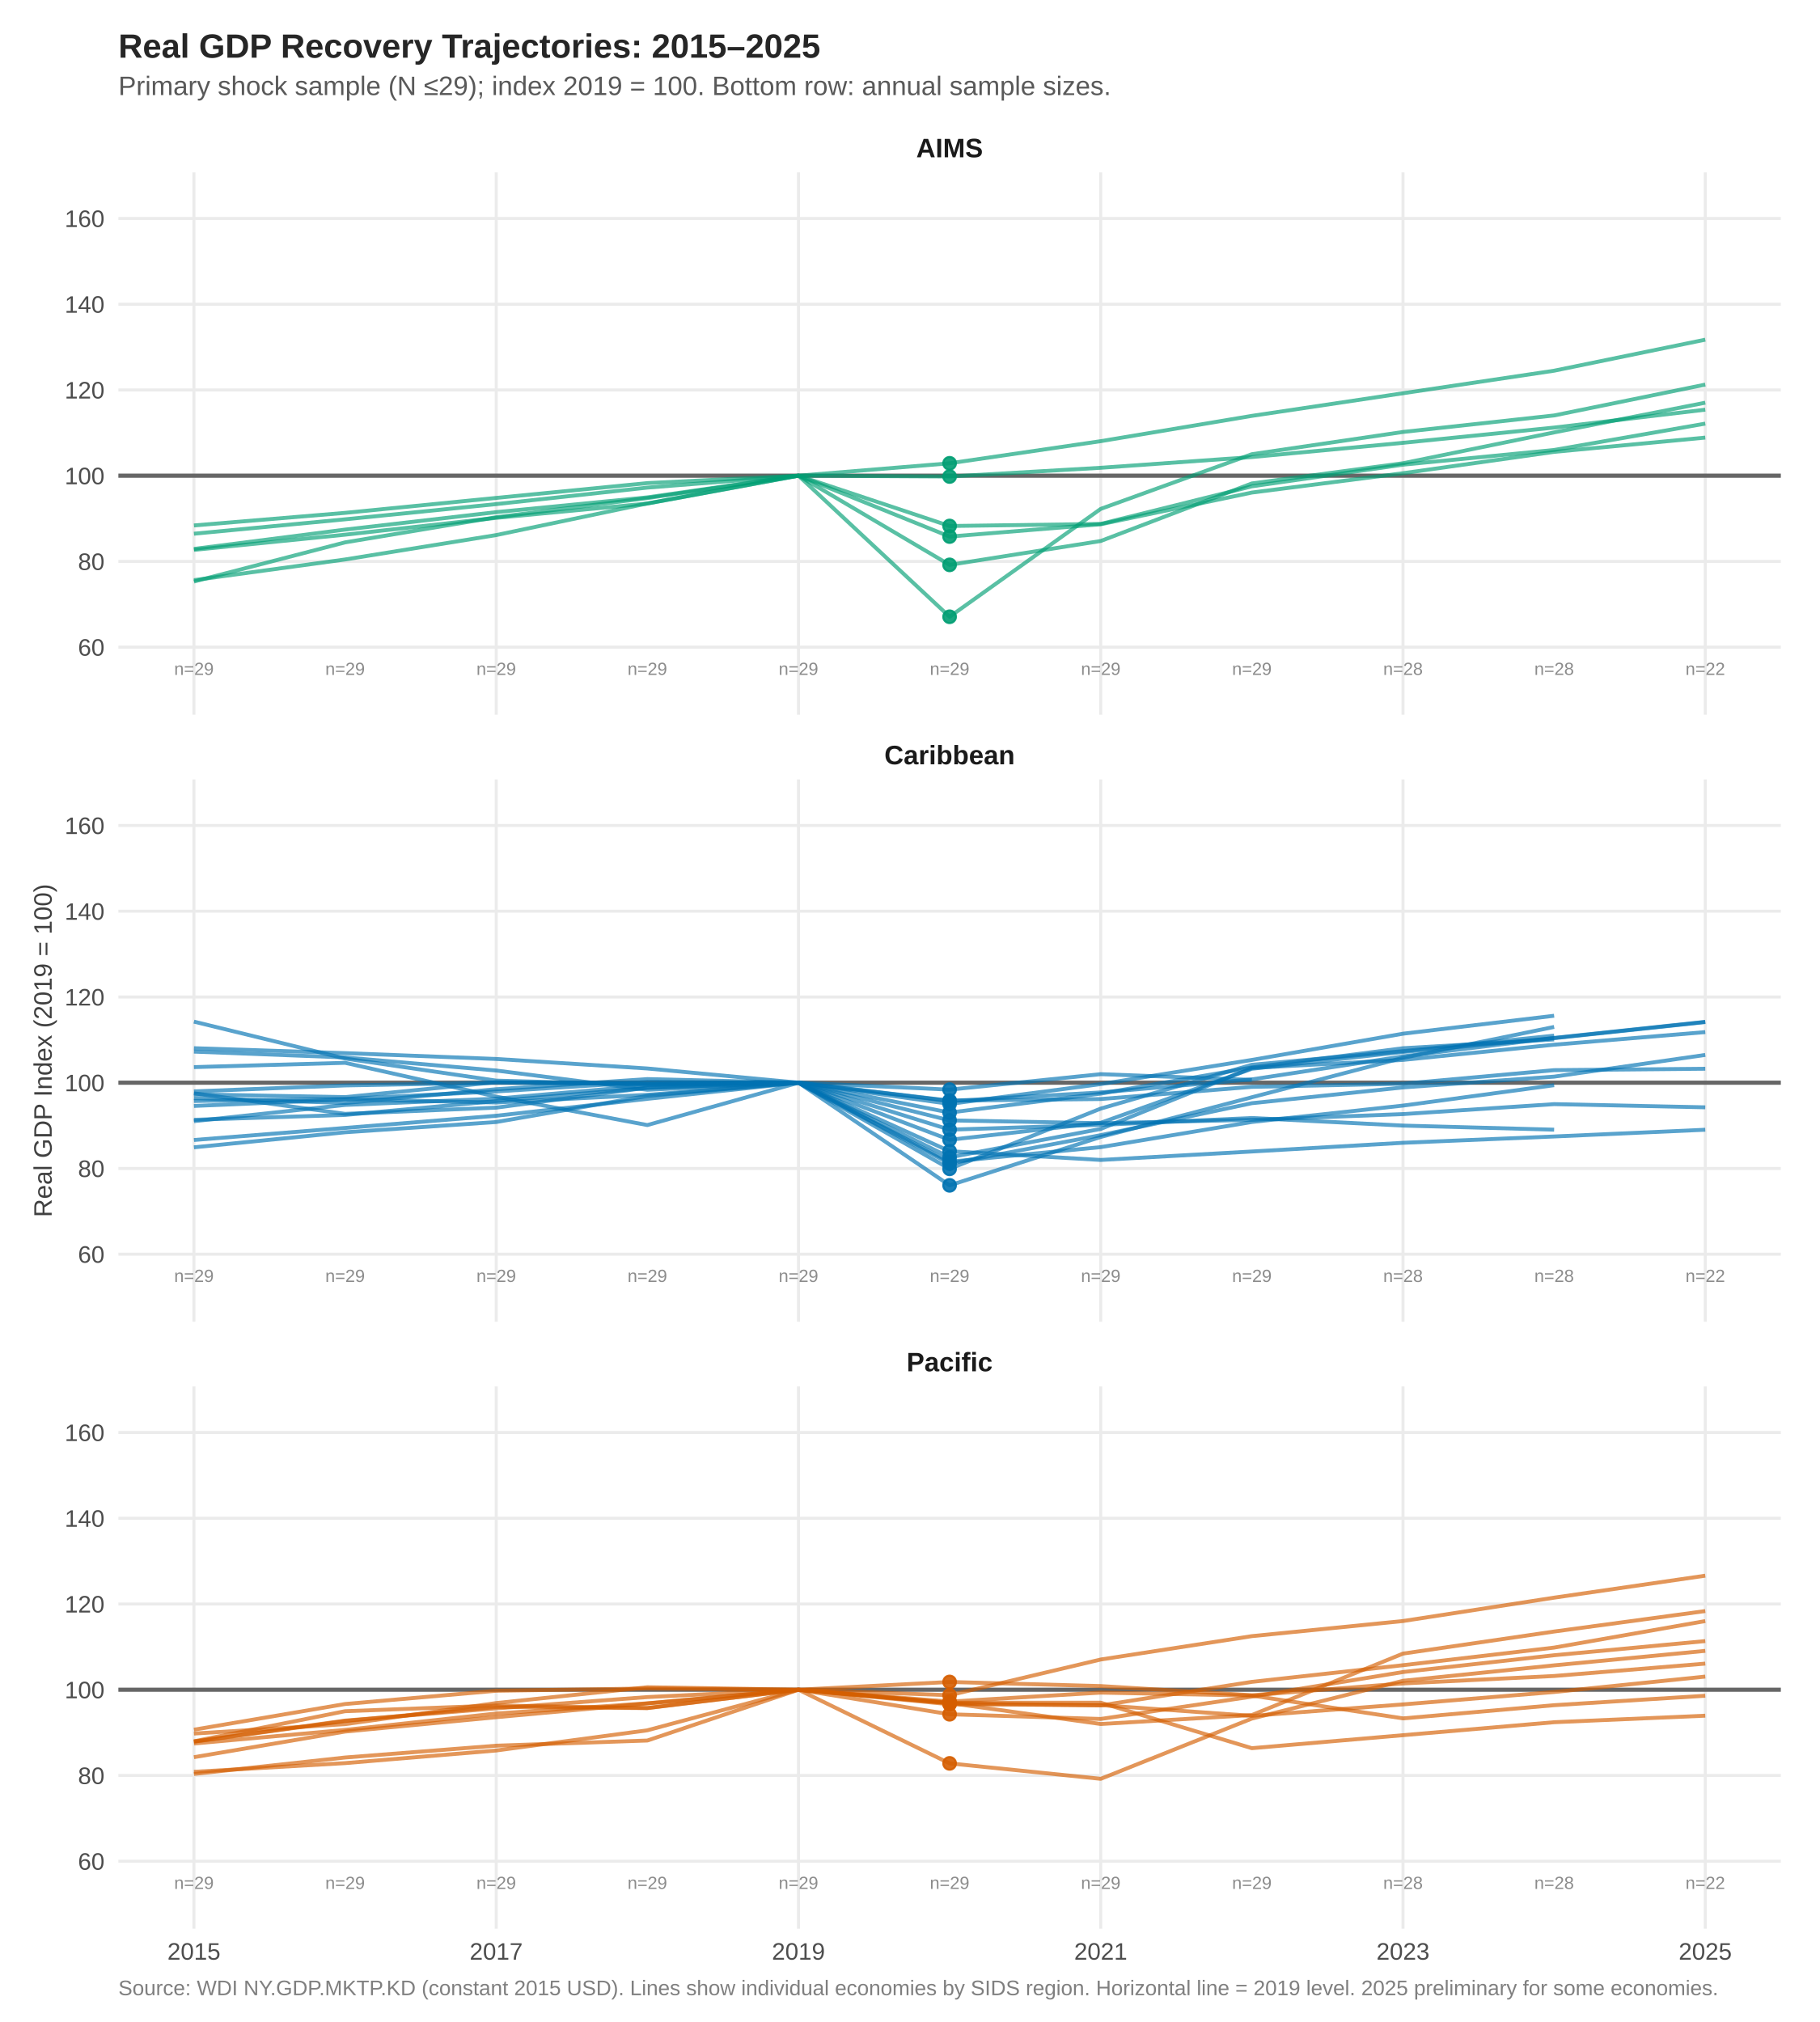
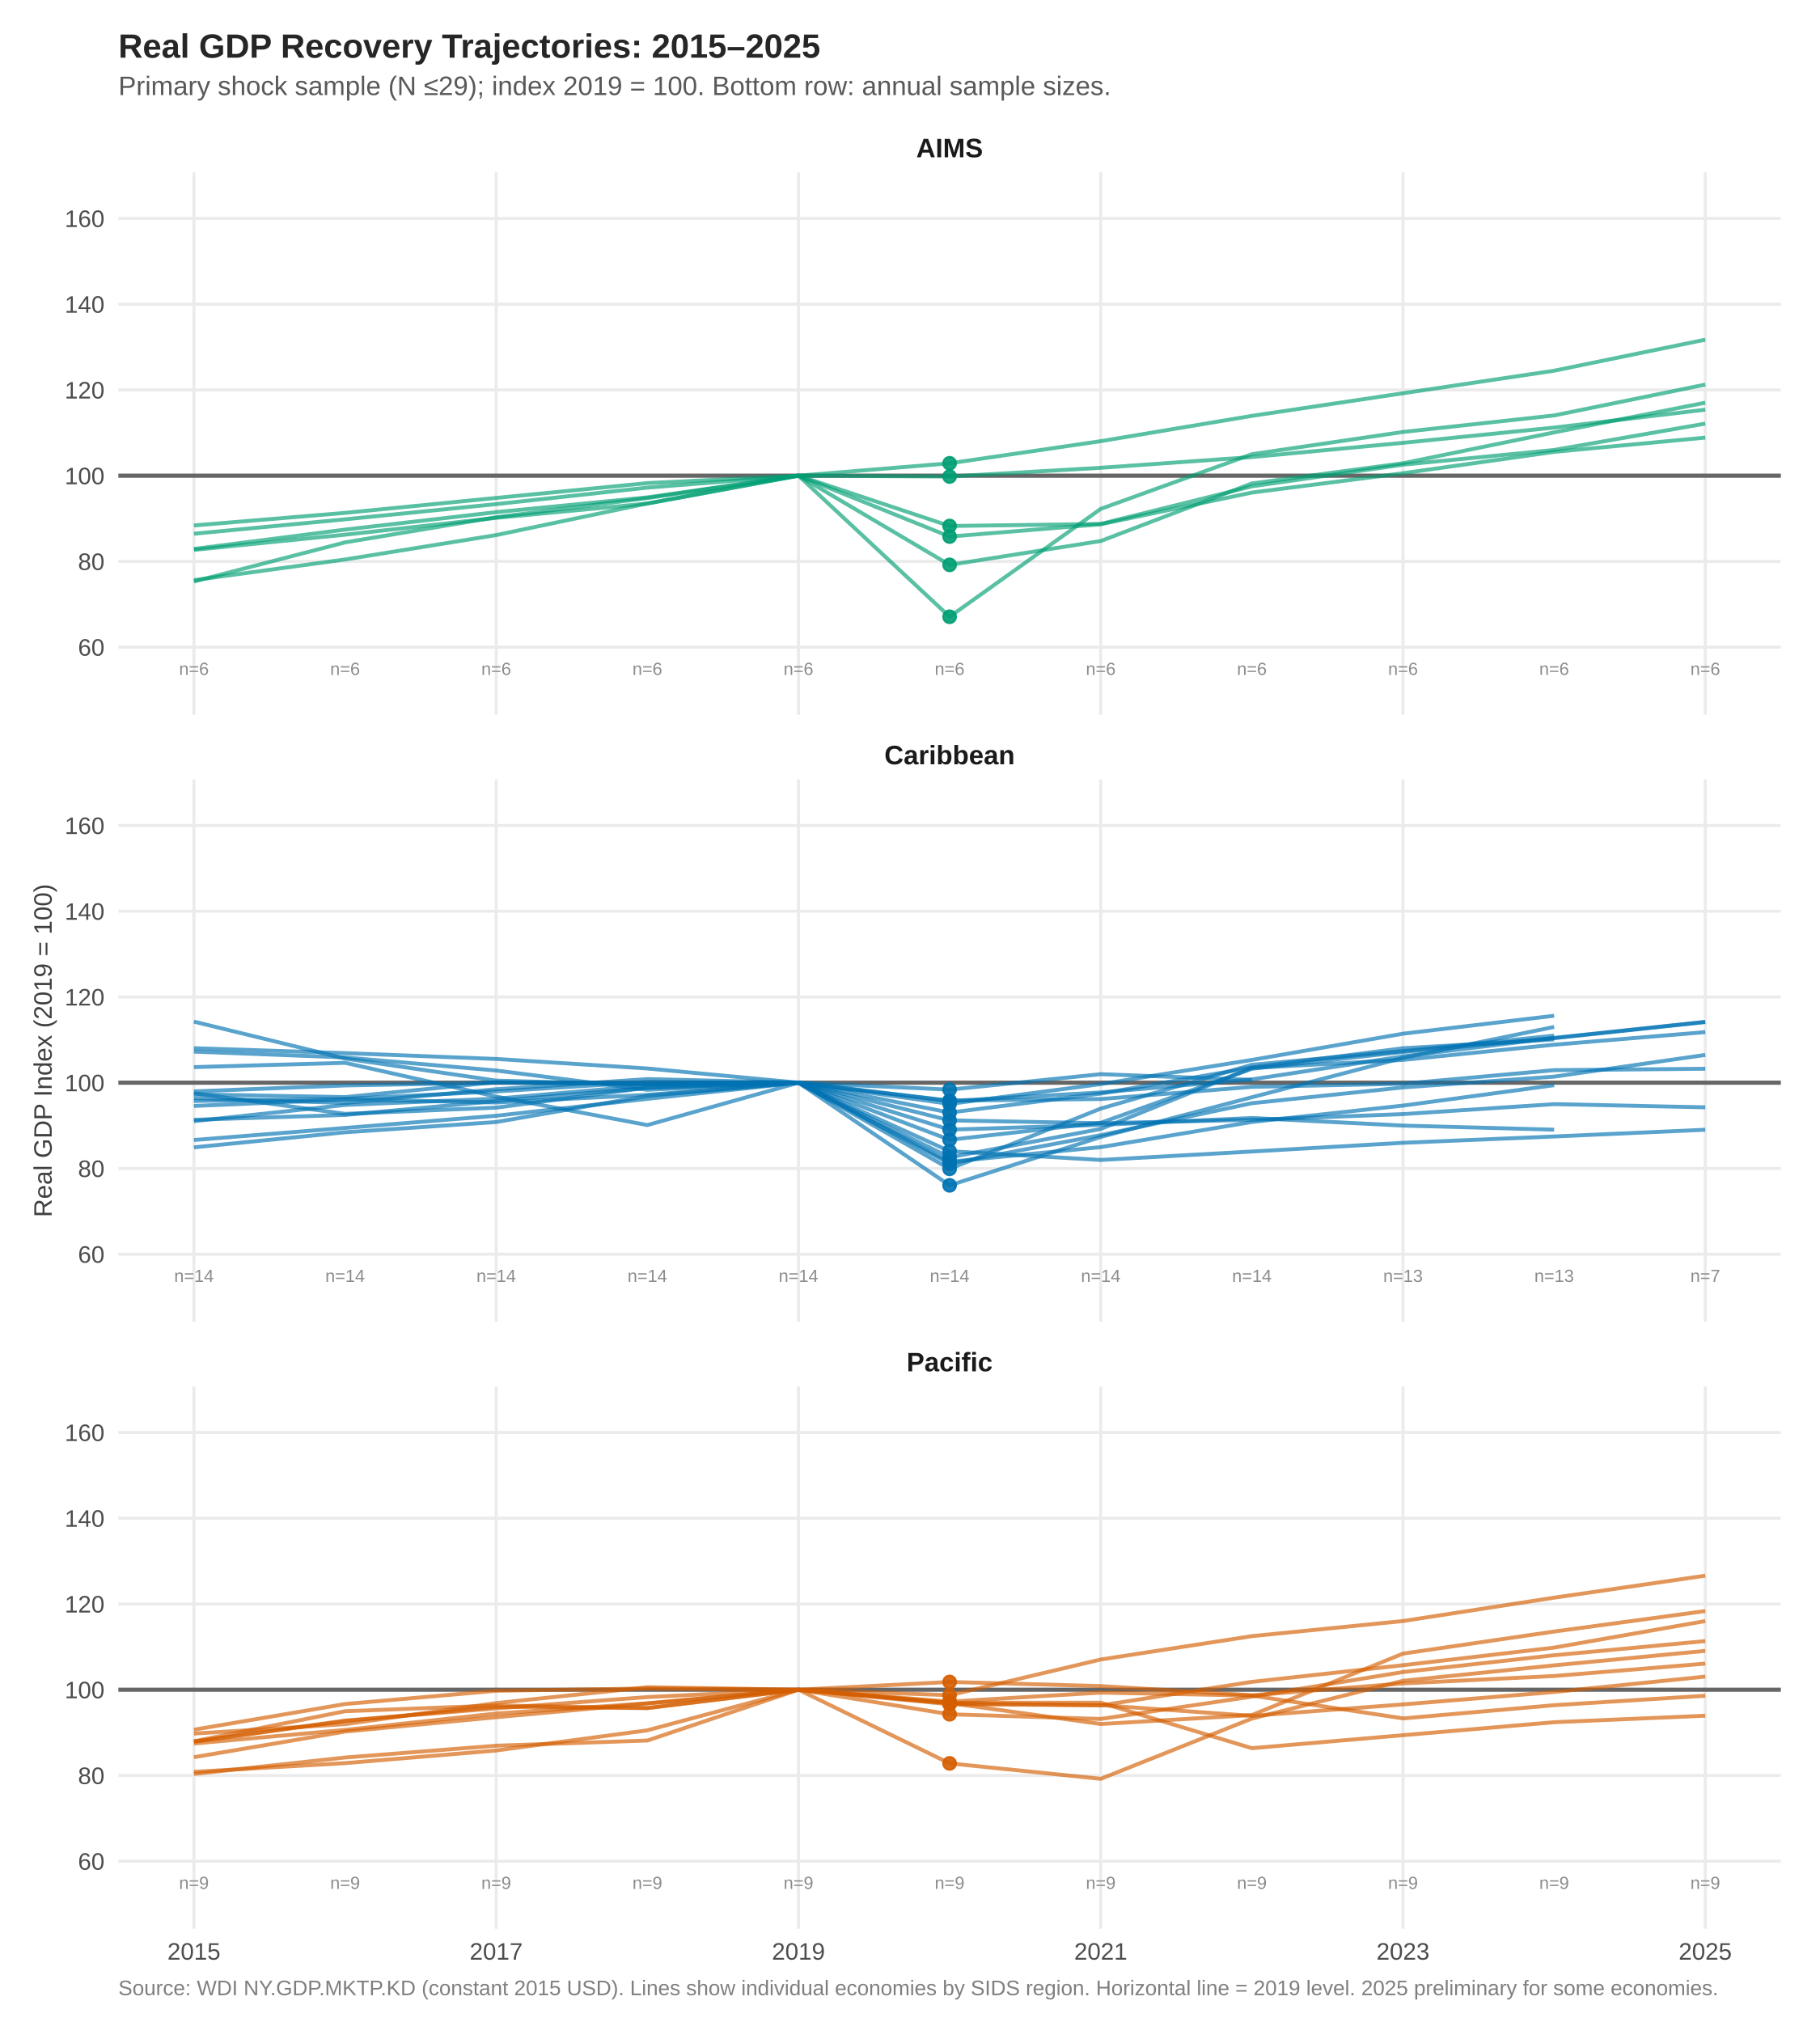
<svg xmlns="http://www.w3.org/2000/svg" class="svglite" width="648.00pt" height="720.00pt" viewBox="0 0 648.00 720.00">
  <defs>
    <style type="text/css">
    .svglite line, .svglite polyline, .svglite polygon, .svglite path, .svglite rect, .svglite circle {
      fill: none;
      stroke: #000000;
      stroke-linecap: round;
      stroke-linejoin: round;
      stroke-miterlimit: 10.00;
    }
    .svglite text {
      white-space: pre;
    }
  </style>
  </defs>
  <rect width="100%" height="100%" style="stroke: none; fill: #FFFFFF;" />
  <defs>
    <clipPath id="cpMC4wMHw2NDguMDB8MC4wMHw3MjAuMDA=">
      <rect x="0.00" y="0.00" width="648.00" height="720.00" />
    </clipPath>
  </defs>
  <g clip-path="url(#cpMC4wMHw2NDguMDB8MC4wMHw3MjAuMDA=)">
    <rect x="0.00" y="0.00" width="648.00" height="720.00" style="stroke-width: 1.07; stroke: none; fill: #FFFFFF;" />
  </g>
  <defs>
    <clipPath id="cpNDIuMTV8NjM0LjA1fDYxLjM4fDI1NC40OQ==">
      <rect x="42.15" y="61.38" width="591.90" height="193.11" />
    </clipPath>
  </defs>
  <g clip-path="url(#cpNDIuMTV8NjM0LjA1fDYxLjM4fDI1NC40OQ==)">
    <polyline points="42.15,230.44 634.05,230.44 " style="stroke-width: 1.07; stroke: #EBEBEB; stroke-linecap: butt;" />
    <polyline points="42.15,199.91 634.05,199.91 " style="stroke-width: 1.07; stroke: #EBEBEB; stroke-linecap: butt;" />
    <polyline points="42.15,169.38 634.05,169.38 " style="stroke-width: 1.07; stroke: #EBEBEB; stroke-linecap: butt;" />
    <polyline points="42.15,138.85 634.05,138.85 " style="stroke-width: 1.07; stroke: #EBEBEB; stroke-linecap: butt;" />
    <polyline points="42.15,108.32 634.05,108.32 " style="stroke-width: 1.07; stroke: #EBEBEB; stroke-linecap: butt;" />
    <polyline points="42.15,77.79 634.05,77.79 " style="stroke-width: 1.07; stroke: #EBEBEB; stroke-linecap: butt;" />
    <polyline points="69.05,254.49 69.05,61.38 " style="stroke-width: 1.07; stroke: #EBEBEB; stroke-linecap: butt;" />
    <polyline points="176.67,254.49 176.67,61.38 " style="stroke-width: 1.07; stroke: #EBEBEB; stroke-linecap: butt;" />
    <polyline points="284.29,254.49 284.29,61.38 " style="stroke-width: 1.07; stroke: #EBEBEB; stroke-linecap: butt;" />
    <polyline points="391.91,254.49 391.91,61.38 " style="stroke-width: 1.07; stroke: #EBEBEB; stroke-linecap: butt;" />
    <polyline points="499.53,254.49 499.53,61.38 " style="stroke-width: 1.07; stroke: #EBEBEB; stroke-linecap: butt;" />
    <polyline points="607.15,254.49 607.15,61.38 " style="stroke-width: 1.07; stroke: #EBEBEB; stroke-linecap: butt;" />
    <line x1="42.15" y1="169.38" x2="634.05" y2="169.38" style="stroke-width: 1.49; stroke: #666666; stroke-linecap: butt;" />
    <polyline points="69.05,187.10 122.86,182.62 176.67,177.30 230.48,172.02 284.29,169.38 338.10,169.68 391.91,166.57 445.72,162.75 499.53,157.68 553.34,152.25 607.15,145.88 " style="stroke-width: 1.39; stroke: #009E73; stroke-opacity: 0.65; stroke-linecap: butt;" />
    <polyline points="69.05,195.80 122.86,190.39 176.67,184.40 230.48,179.30 284.29,169.38 338.10,201.14 391.91,192.64 445.72,172.14 499.53,164.95 553.34,153.97 607.15,143.39 " style="stroke-width: 1.39; stroke: #009E73; stroke-opacity: 0.65; stroke-linecap: butt;" />
    <polyline points="69.05,195.46 122.86,188.58 176.67,182.36 230.48,177.10 284.29,169.38 338.10,164.97 391.91,157.09 445.72,148.08 499.53,140.03 553.34,132.00 607.15,120.95 " style="stroke-width: 1.39; stroke: #009E73; stroke-opacity: 0.65; stroke-linecap: butt;" />
    <polyline points="69.05,206.58 122.86,199.22 176.67,190.53 230.48,179.27 284.29,169.38 338.10,219.62 391.91,181.20 445.72,161.73 499.53,153.81 553.34,147.93 607.15,136.94 " style="stroke-width: 1.39; stroke: #009E73; stroke-opacity: 0.65; stroke-linecap: butt;" />
    <polyline points="69.05,190.05 122.86,184.92 176.67,179.50 230.48,173.63 284.29,169.38 338.10,191.06 391.91,186.68 445.72,175.39 499.53,168.50 553.34,160.90 607.15,155.82 " style="stroke-width: 1.39; stroke: #009E73; stroke-opacity: 0.65; stroke-linecap: butt;" />
    <polyline points="69.05,207.07 122.86,193.13 176.67,184.17 230.48,177.36 284.29,169.38 338.10,187.30 391.91,186.56 445.72,173.17 499.53,165.46 553.34,160.22 607.15,150.84 " style="stroke-width: 1.39; stroke: #009E73; stroke-opacity: 0.65; stroke-linecap: butt;" />
    <circle cx="338.10" cy="169.68" r="2.27" style="stroke-width: 0.71; stroke: #009E73; stroke-opacity: 0.90; fill: #009E73; fill-opacity: 0.90;" />
    <circle cx="338.10" cy="201.14" r="2.27" style="stroke-width: 0.71; stroke: #009E73; stroke-opacity: 0.90; fill: #009E73; fill-opacity: 0.90;" />
    <circle cx="338.10" cy="164.97" r="2.27" style="stroke-width: 0.71; stroke: #009E73; stroke-opacity: 0.90; fill: #009E73; fill-opacity: 0.90;" />
    <circle cx="338.10" cy="219.62" r="2.27" style="stroke-width: 0.71; stroke: #009E73; stroke-opacity: 0.90; fill: #009E73; fill-opacity: 0.90;" />
    <circle cx="338.10" cy="191.06" r="2.27" style="stroke-width: 0.71; stroke: #009E73; stroke-opacity: 0.90; fill: #009E73; fill-opacity: 0.90;" />
    <circle cx="338.10" cy="187.30" r="2.27" style="stroke-width: 0.71; stroke: #009E73; stroke-opacity: 0.90; fill: #009E73; fill-opacity: 0.90;" />
-     <text x="69.05" y="240.32" text-anchor="middle" style="font-size: 6.26px;fill: #8C8C8C; font-family: &quot;Arial&quot;;" textLength="14.08px" lengthAdjust="spacingAndGlyphs">n=29</text>
-     <text x="122.86" y="240.32" text-anchor="middle" style="font-size: 6.26px;fill: #8C8C8C; font-family: &quot;Arial&quot;;" textLength="14.08px" lengthAdjust="spacingAndGlyphs">n=29</text>
-     <text x="176.67" y="240.32" text-anchor="middle" style="font-size: 6.26px;fill: #8C8C8C; font-family: &quot;Arial&quot;;" textLength="14.08px" lengthAdjust="spacingAndGlyphs">n=29</text>
-     <text x="230.48" y="240.32" text-anchor="middle" style="font-size: 6.26px;fill: #8C8C8C; font-family: &quot;Arial&quot;;" textLength="14.08px" lengthAdjust="spacingAndGlyphs">n=29</text>
-     <text x="284.29" y="240.32" text-anchor="middle" style="font-size: 6.26px;fill: #8C8C8C; font-family: &quot;Arial&quot;;" textLength="14.08px" lengthAdjust="spacingAndGlyphs">n=29</text>
-     <text x="338.10" y="240.32" text-anchor="middle" style="font-size: 6.26px;fill: #8C8C8C; font-family: &quot;Arial&quot;;" textLength="14.08px" lengthAdjust="spacingAndGlyphs">n=29</text>
-     <text x="391.91" y="240.32" text-anchor="middle" style="font-size: 6.26px;fill: #8C8C8C; font-family: &quot;Arial&quot;;" textLength="14.08px" lengthAdjust="spacingAndGlyphs">n=29</text>
-     <text x="445.72" y="240.32" text-anchor="middle" style="font-size: 6.26px;fill: #8C8C8C; font-family: &quot;Arial&quot;;" textLength="14.08px" lengthAdjust="spacingAndGlyphs">n=29</text>
-     <text x="499.53" y="240.32" text-anchor="middle" style="font-size: 6.26px;fill: #8C8C8C; font-family: &quot;Arial&quot;;" textLength="14.08px" lengthAdjust="spacingAndGlyphs">n=28</text>
-     <text x="553.34" y="240.32" text-anchor="middle" style="font-size: 6.26px;fill: #8C8C8C; font-family: &quot;Arial&quot;;" textLength="14.08px" lengthAdjust="spacingAndGlyphs">n=28</text>
-     <text x="607.15" y="240.32" text-anchor="middle" style="font-size: 6.26px;fill: #8C8C8C; font-family: &quot;Arial&quot;;" textLength="14.08px" lengthAdjust="spacingAndGlyphs">n=22</text>
+     <text x="69.05" y="240.32" text-anchor="middle" style="font-size: 6.26px;fill: #8C8C8C; font-family: &quot;Arial&quot;;" textLength="10.61px" lengthAdjust="spacingAndGlyphs">n=6</text>
+     <text x="122.86" y="240.32" text-anchor="middle" style="font-size: 6.26px;fill: #8C8C8C; font-family: &quot;Arial&quot;;" textLength="10.61px" lengthAdjust="spacingAndGlyphs">n=6</text>
+     <text x="176.67" y="240.32" text-anchor="middle" style="font-size: 6.26px;fill: #8C8C8C; font-family: &quot;Arial&quot;;" textLength="10.61px" lengthAdjust="spacingAndGlyphs">n=6</text>
+     <text x="230.48" y="240.32" text-anchor="middle" style="font-size: 6.26px;fill: #8C8C8C; font-family: &quot;Arial&quot;;" textLength="10.61px" lengthAdjust="spacingAndGlyphs">n=6</text>
+     <text x="284.29" y="240.32" text-anchor="middle" style="font-size: 6.26px;fill: #8C8C8C; font-family: &quot;Arial&quot;;" textLength="10.61px" lengthAdjust="spacingAndGlyphs">n=6</text>
+     <text x="338.10" y="240.32" text-anchor="middle" style="font-size: 6.26px;fill: #8C8C8C; font-family: &quot;Arial&quot;;" textLength="10.61px" lengthAdjust="spacingAndGlyphs">n=6</text>
+     <text x="391.91" y="240.32" text-anchor="middle" style="font-size: 6.26px;fill: #8C8C8C; font-family: &quot;Arial&quot;;" textLength="10.61px" lengthAdjust="spacingAndGlyphs">n=6</text>
+     <text x="445.72" y="240.32" text-anchor="middle" style="font-size: 6.26px;fill: #8C8C8C; font-family: &quot;Arial&quot;;" textLength="10.61px" lengthAdjust="spacingAndGlyphs">n=6</text>
+     <text x="499.53" y="240.32" text-anchor="middle" style="font-size: 6.26px;fill: #8C8C8C; font-family: &quot;Arial&quot;;" textLength="10.61px" lengthAdjust="spacingAndGlyphs">n=6</text>
+     <text x="553.34" y="240.32" text-anchor="middle" style="font-size: 6.26px;fill: #8C8C8C; font-family: &quot;Arial&quot;;" textLength="10.61px" lengthAdjust="spacingAndGlyphs">n=6</text>
+     <text x="607.15" y="240.32" text-anchor="middle" style="font-size: 6.26px;fill: #8C8C8C; font-family: &quot;Arial&quot;;" textLength="10.61px" lengthAdjust="spacingAndGlyphs">n=6</text>
  </g>
  <g clip-path="url(#cpMC4wMHw2NDguMDB8MC4wMHw3MjAuMDA=)">
</g>
  <defs>
    <clipPath id="cpNDIuMTV8NjM0LjA1fDI3Ny41M3w0NzAuNjQ=">
      <rect x="42.15" y="277.53" width="591.90" height="193.11" />
    </clipPath>
  </defs>
  <g clip-path="url(#cpNDIuMTV8NjM0LjA1fDI3Ny41M3w0NzAuNjQ=)">
    <polyline points="42.15,446.59 634.05,446.59 " style="stroke-width: 1.07; stroke: #EBEBEB; stroke-linecap: butt;" />
    <polyline points="42.15,416.06 634.05,416.06 " style="stroke-width: 1.07; stroke: #EBEBEB; stroke-linecap: butt;" />
    <polyline points="42.15,385.53 634.05,385.53 " style="stroke-width: 1.07; stroke: #EBEBEB; stroke-linecap: butt;" />
    <polyline points="42.15,355.00 634.05,355.00 " style="stroke-width: 1.07; stroke: #EBEBEB; stroke-linecap: butt;" />
    <polyline points="42.15,324.47 634.05,324.47 " style="stroke-width: 1.07; stroke: #EBEBEB; stroke-linecap: butt;" />
    <polyline points="42.15,293.94 634.05,293.94 " style="stroke-width: 1.07; stroke: #EBEBEB; stroke-linecap: butt;" />
    <polyline points="69.05,470.64 69.05,277.53 " style="stroke-width: 1.07; stroke: #EBEBEB; stroke-linecap: butt;" />
    <polyline points="176.67,470.64 176.67,277.53 " style="stroke-width: 1.07; stroke: #EBEBEB; stroke-linecap: butt;" />
    <polyline points="284.29,470.64 284.29,277.53 " style="stroke-width: 1.07; stroke: #EBEBEB; stroke-linecap: butt;" />
    <polyline points="391.91,470.64 391.91,277.53 " style="stroke-width: 1.07; stroke: #EBEBEB; stroke-linecap: butt;" />
    <polyline points="499.53,470.64 499.53,277.53 " style="stroke-width: 1.07; stroke: #EBEBEB; stroke-linecap: butt;" />
    <polyline points="607.15,470.64 607.15,277.53 " style="stroke-width: 1.07; stroke: #EBEBEB; stroke-linecap: butt;" />
    <line x1="42.15" y1="385.53" x2="634.05" y2="385.53" style="stroke-width: 1.49; stroke: #666666; stroke-linecap: butt;" />
    <polyline points="69.05,398.73 122.86,397.01 176.67,392.08 230.48,387.38 284.29,385.53 338.10,422.08 391.91,404.85 445.72,390.71 499.53,376.68 553.34,365.67 " style="stroke-width: 1.39; stroke: #0072B2; stroke-opacity: 0.65; stroke-linecap: butt;" />
    <polyline points="69.05,408.54 122.86,403.19 176.67,399.53 230.48,390.22 284.29,385.53 338.10,414.34 391.91,404.21 445.72,392.83 499.53,387.21 553.34,383.37 607.15,375.64 " style="stroke-width: 1.39; stroke: #0072B2; stroke-opacity: 0.65; stroke-linecap: butt;" />
    <polyline points="69.05,391.05 122.86,392.75 176.67,387.85 230.48,384.24 284.29,385.53 338.10,416.20 391.91,394.75 445.72,379.14 499.53,374.29 553.34,368.76 " style="stroke-width: 1.39; stroke: #0072B2; stroke-opacity: 0.65; stroke-linecap: butt;" />
    <polyline points="69.05,389.69 122.86,390.66 176.67,385.34 230.48,386.00 284.29,385.53 338.10,396.17 391.91,389.41 445.72,380.10 499.53,373.25 553.34,370.13 " style="stroke-width: 1.39; stroke: #0072B2; stroke-opacity: 0.65; stroke-linecap: butt;" />
    <polyline points="69.05,388.62 122.86,386.51 176.67,385.51 230.48,385.90 284.29,385.53 338.10,412.10 391.91,401.99 445.72,380.27 499.53,377.41 553.34,372.00 607.15,367.51 " style="stroke-width: 1.39; stroke: #0072B2; stroke-opacity: 0.65; stroke-linecap: butt;" />
    <polyline points="69.05,392.05 122.86,391.30 176.67,388.64 230.48,385.28 284.29,385.53 338.10,402.25 391.91,400.54 445.72,398.10 499.53,400.80 553.34,402.26 " style="stroke-width: 1.39; stroke: #0072B2; stroke-opacity: 0.65; stroke-linecap: butt;" />
    <polyline points="69.05,373.24 122.86,375.00 176.67,377.08 230.48,380.47 284.29,385.53 338.10,413.68 391.91,408.47 445.72,399.51 499.53,393.68 553.34,386.42 " style="stroke-width: 1.39; stroke: #0072B2; stroke-opacity: 0.65; stroke-linecap: butt;" />
    <polyline points="69.05,405.93 122.86,401.64 176.67,397.30 230.48,391.28 284.29,385.53 338.10,393.09 391.91,386.03 445.72,377.42 499.53,368.08 553.34,361.69 " style="stroke-width: 1.39; stroke: #0072B2; stroke-opacity: 0.65; stroke-linecap: butt;" />
    <polyline points="69.05,374.47 122.86,376.54 176.67,381.20 230.48,388.05 284.29,385.53 338.10,391.91 391.91,391.35 445.72,387.01 499.53,385.90 553.34,381.06 607.15,380.56 " style="stroke-width: 1.39; stroke: #0072B2; stroke-opacity: 0.65; stroke-linecap: butt;" />
    <polyline points="69.05,389.31 122.86,396.62 176.67,394.41 230.48,387.29 284.29,385.53 338.10,409.92 391.91,413.04 445.72,410.03 499.53,406.93 553.34,404.68 607.15,402.28 " style="stroke-width: 1.39; stroke: #0072B2; stroke-opacity: 0.65; stroke-linecap: butt;" />
    <polyline points="69.05,379.98 122.86,378.45 176.67,390.49 230.48,400.62 284.29,385.53 338.10,405.86 391.91,399.80 445.72,380.57 499.53,374.58 553.34,369.67 607.15,363.94 " style="stroke-width: 1.39; stroke: #0072B2; stroke-opacity: 0.65; stroke-linecap: butt;" />
    <polyline points="69.05,363.79 122.86,376.93 176.67,384.79 230.48,386.24 284.29,385.53 338.10,398.95 391.91,399.95 445.72,398.76 499.53,396.71 553.34,393.16 607.15,394.30 " style="stroke-width: 1.39; stroke: #0072B2; stroke-opacity: 0.65; stroke-linecap: butt;" />
    <polyline points="69.05,399.22 122.86,393.45 176.67,391.21 230.48,386.54 284.29,385.53 338.10,392.05 391.91,388.99 445.72,384.35 499.53,376.15 553.34,369.57 607.15,363.85 " style="stroke-width: 1.39; stroke: #0072B2; stroke-opacity: 0.65; stroke-linecap: butt;" />
    <polyline points="69.05,393.81 122.86,391.50 176.67,392.58 230.48,389.85 284.29,385.53 338.10,388.00 391.91,382.49 445.72,384.53 " style="stroke-width: 1.39; stroke: #0072B2; stroke-opacity: 0.65; stroke-linecap: butt;" />
    <circle cx="338.10" cy="422.08" r="2.27" style="stroke-width: 0.71; stroke: #0072B2; stroke-opacity: 0.90; fill: #0072B2; fill-opacity: 0.90;" />
    <circle cx="338.10" cy="414.34" r="2.27" style="stroke-width: 0.71; stroke: #0072B2; stroke-opacity: 0.90; fill: #0072B2; fill-opacity: 0.90;" />
    <circle cx="338.10" cy="416.20" r="2.27" style="stroke-width: 0.71; stroke: #0072B2; stroke-opacity: 0.90; fill: #0072B2; fill-opacity: 0.90;" />
    <circle cx="338.10" cy="396.17" r="2.27" style="stroke-width: 0.71; stroke: #0072B2; stroke-opacity: 0.90; fill: #0072B2; fill-opacity: 0.90;" />
    <circle cx="338.10" cy="412.10" r="2.27" style="stroke-width: 0.71; stroke: #0072B2; stroke-opacity: 0.90; fill: #0072B2; fill-opacity: 0.90;" />
    <circle cx="338.10" cy="402.25" r="2.27" style="stroke-width: 0.71; stroke: #0072B2; stroke-opacity: 0.90; fill: #0072B2; fill-opacity: 0.90;" />
    <circle cx="338.10" cy="413.68" r="2.27" style="stroke-width: 0.71; stroke: #0072B2; stroke-opacity: 0.90; fill: #0072B2; fill-opacity: 0.90;" />
    <circle cx="338.10" cy="393.09" r="2.27" style="stroke-width: 0.71; stroke: #0072B2; stroke-opacity: 0.90; fill: #0072B2; fill-opacity: 0.90;" />
    <circle cx="338.10" cy="391.91" r="2.27" style="stroke-width: 0.71; stroke: #0072B2; stroke-opacity: 0.90; fill: #0072B2; fill-opacity: 0.90;" />
    <circle cx="338.10" cy="409.92" r="2.27" style="stroke-width: 0.71; stroke: #0072B2; stroke-opacity: 0.90; fill: #0072B2; fill-opacity: 0.90;" />
    <circle cx="338.10" cy="405.86" r="2.27" style="stroke-width: 0.71; stroke: #0072B2; stroke-opacity: 0.90; fill: #0072B2; fill-opacity: 0.90;" />
    <circle cx="338.10" cy="398.95" r="2.27" style="stroke-width: 0.71; stroke: #0072B2; stroke-opacity: 0.90; fill: #0072B2; fill-opacity: 0.90;" />
    <circle cx="338.10" cy="392.05" r="2.27" style="stroke-width: 0.71; stroke: #0072B2; stroke-opacity: 0.90; fill: #0072B2; fill-opacity: 0.90;" />
    <circle cx="338.10" cy="388.00" r="2.27" style="stroke-width: 0.71; stroke: #0072B2; stroke-opacity: 0.90; fill: #0072B2; fill-opacity: 0.90;" />
-     <text x="69.05" y="456.47" text-anchor="middle" style="font-size: 6.26px;fill: #8C8C8C; font-family: &quot;Arial&quot;;" textLength="14.08px" lengthAdjust="spacingAndGlyphs">n=29</text>
-     <text x="122.86" y="456.47" text-anchor="middle" style="font-size: 6.26px;fill: #8C8C8C; font-family: &quot;Arial&quot;;" textLength="14.08px" lengthAdjust="spacingAndGlyphs">n=29</text>
-     <text x="176.67" y="456.47" text-anchor="middle" style="font-size: 6.26px;fill: #8C8C8C; font-family: &quot;Arial&quot;;" textLength="14.08px" lengthAdjust="spacingAndGlyphs">n=29</text>
-     <text x="230.48" y="456.47" text-anchor="middle" style="font-size: 6.26px;fill: #8C8C8C; font-family: &quot;Arial&quot;;" textLength="14.08px" lengthAdjust="spacingAndGlyphs">n=29</text>
-     <text x="284.29" y="456.47" text-anchor="middle" style="font-size: 6.26px;fill: #8C8C8C; font-family: &quot;Arial&quot;;" textLength="14.08px" lengthAdjust="spacingAndGlyphs">n=29</text>
-     <text x="338.10" y="456.47" text-anchor="middle" style="font-size: 6.26px;fill: #8C8C8C; font-family: &quot;Arial&quot;;" textLength="14.08px" lengthAdjust="spacingAndGlyphs">n=29</text>
-     <text x="391.91" y="456.47" text-anchor="middle" style="font-size: 6.26px;fill: #8C8C8C; font-family: &quot;Arial&quot;;" textLength="14.08px" lengthAdjust="spacingAndGlyphs">n=29</text>
-     <text x="445.72" y="456.47" text-anchor="middle" style="font-size: 6.26px;fill: #8C8C8C; font-family: &quot;Arial&quot;;" textLength="14.08px" lengthAdjust="spacingAndGlyphs">n=29</text>
-     <text x="499.53" y="456.47" text-anchor="middle" style="font-size: 6.26px;fill: #8C8C8C; font-family: &quot;Arial&quot;;" textLength="14.08px" lengthAdjust="spacingAndGlyphs">n=28</text>
-     <text x="553.34" y="456.47" text-anchor="middle" style="font-size: 6.26px;fill: #8C8C8C; font-family: &quot;Arial&quot;;" textLength="14.08px" lengthAdjust="spacingAndGlyphs">n=28</text>
-     <text x="607.15" y="456.47" text-anchor="middle" style="font-size: 6.26px;fill: #8C8C8C; font-family: &quot;Arial&quot;;" textLength="14.08px" lengthAdjust="spacingAndGlyphs">n=22</text>
+     <text x="69.05" y="456.47" text-anchor="middle" style="font-size: 6.26px;fill: #8C8C8C; font-family: &quot;Arial&quot;;" textLength="14.08px" lengthAdjust="spacingAndGlyphs">n=14</text>
+     <text x="122.86" y="456.47" text-anchor="middle" style="font-size: 6.26px;fill: #8C8C8C; font-family: &quot;Arial&quot;;" textLength="14.08px" lengthAdjust="spacingAndGlyphs">n=14</text>
+     <text x="176.67" y="456.47" text-anchor="middle" style="font-size: 6.26px;fill: #8C8C8C; font-family: &quot;Arial&quot;;" textLength="14.08px" lengthAdjust="spacingAndGlyphs">n=14</text>
+     <text x="230.48" y="456.47" text-anchor="middle" style="font-size: 6.26px;fill: #8C8C8C; font-family: &quot;Arial&quot;;" textLength="14.08px" lengthAdjust="spacingAndGlyphs">n=14</text>
+     <text x="284.29" y="456.47" text-anchor="middle" style="font-size: 6.26px;fill: #8C8C8C; font-family: &quot;Arial&quot;;" textLength="14.08px" lengthAdjust="spacingAndGlyphs">n=14</text>
+     <text x="338.10" y="456.47" text-anchor="middle" style="font-size: 6.26px;fill: #8C8C8C; font-family: &quot;Arial&quot;;" textLength="14.08px" lengthAdjust="spacingAndGlyphs">n=14</text>
+     <text x="391.91" y="456.47" text-anchor="middle" style="font-size: 6.26px;fill: #8C8C8C; font-family: &quot;Arial&quot;;" textLength="14.08px" lengthAdjust="spacingAndGlyphs">n=14</text>
+     <text x="445.72" y="456.47" text-anchor="middle" style="font-size: 6.26px;fill: #8C8C8C; font-family: &quot;Arial&quot;;" textLength="14.08px" lengthAdjust="spacingAndGlyphs">n=14</text>
+     <text x="499.53" y="456.47" text-anchor="middle" style="font-size: 6.26px;fill: #8C8C8C; font-family: &quot;Arial&quot;;" textLength="14.08px" lengthAdjust="spacingAndGlyphs">n=13</text>
+     <text x="553.34" y="456.47" text-anchor="middle" style="font-size: 6.26px;fill: #8C8C8C; font-family: &quot;Arial&quot;;" textLength="14.08px" lengthAdjust="spacingAndGlyphs">n=13</text>
+     <text x="607.15" y="456.47" text-anchor="middle" style="font-size: 6.26px;fill: #8C8C8C; font-family: &quot;Arial&quot;;" textLength="10.61px" lengthAdjust="spacingAndGlyphs">n=7</text>
  </g>
  <g clip-path="url(#cpMC4wMHw2NDguMDB8MC4wMHw3MjAuMDA=)">
</g>
  <defs>
    <clipPath id="cpNDIuMTV8NjM0LjA1fDQ5My42OHw2ODYuNzk=">
      <rect x="42.15" y="493.68" width="591.90" height="193.11" />
    </clipPath>
  </defs>
  <g clip-path="url(#cpNDIuMTV8NjM0LjA1fDQ5My42OHw2ODYuNzk=)">
    <polyline points="42.15,662.74 634.05,662.74 " style="stroke-width: 1.07; stroke: #EBEBEB; stroke-linecap: butt;" />
    <polyline points="42.15,632.21 634.05,632.21 " style="stroke-width: 1.07; stroke: #EBEBEB; stroke-linecap: butt;" />
    <polyline points="42.15,601.68 634.05,601.68 " style="stroke-width: 1.07; stroke: #EBEBEB; stroke-linecap: butt;" />
    <polyline points="42.15,571.15 634.05,571.15 " style="stroke-width: 1.07; stroke: #EBEBEB; stroke-linecap: butt;" />
    <polyline points="42.15,540.62 634.05,540.62 " style="stroke-width: 1.07; stroke: #EBEBEB; stroke-linecap: butt;" />
    <polyline points="42.15,510.09 634.05,510.09 " style="stroke-width: 1.07; stroke: #EBEBEB; stroke-linecap: butt;" />
    <polyline points="69.05,686.79 69.05,493.68 " style="stroke-width: 1.07; stroke: #EBEBEB; stroke-linecap: butt;" />
    <polyline points="176.67,686.79 176.67,493.68 " style="stroke-width: 1.07; stroke: #EBEBEB; stroke-linecap: butt;" />
    <polyline points="284.29,686.79 284.29,493.68 " style="stroke-width: 1.07; stroke: #EBEBEB; stroke-linecap: butt;" />
    <polyline points="391.91,686.79 391.91,493.68 " style="stroke-width: 1.07; stroke: #EBEBEB; stroke-linecap: butt;" />
    <polyline points="499.53,686.79 499.53,493.68 " style="stroke-width: 1.07; stroke: #EBEBEB; stroke-linecap: butt;" />
    <polyline points="607.15,686.79 607.15,493.68 " style="stroke-width: 1.07; stroke: #EBEBEB; stroke-linecap: butt;" />
    <line x1="42.15" y1="601.68" x2="634.05" y2="601.68" style="stroke-width: 1.49; stroke: #666666; stroke-linecap: butt;" />
    <polyline points="69.05,617.29 122.86,613.94 176.67,606.43 230.48,600.79 284.29,601.68 338.10,627.91 391.91,633.41 445.72,611.95 499.53,598.50 553.34,593.00 607.15,587.84 " style="stroke-width: 1.39; stroke: #D55E00; stroke-opacity: 0.65; stroke-linecap: butt;" />
    <polyline points="69.05,625.70 122.86,616.58 176.67,611.47 230.48,606.57 284.29,601.68 338.10,603.64 391.91,590.92 445.72,582.60 499.53,577.22 553.34,568.90 607.15,561.07 " style="stroke-width: 1.39; stroke: #D55E00; stroke-opacity: 0.65; stroke-linecap: butt;" />
    <polyline points="69.05,630.91 122.86,627.82 176.67,623.32 230.48,616.13 284.29,601.68 338.10,605.91 391.91,602.71 445.72,603.77 499.53,611.89 553.34,607.19 607.15,603.83 " style="stroke-width: 1.39; stroke: #D55E00; stroke-opacity: 0.65; stroke-linecap: butt;" />
    <polyline points="69.05,620.18 122.86,612.82 176.67,607.82 230.48,608.23 284.29,601.68 338.10,606.52 391.91,607.27 445.72,598.88 499.53,592.95 553.34,586.68 607.15,577.23 " style="stroke-width: 1.39; stroke: #D55E00; stroke-opacity: 0.65; stroke-linecap: butt;" />
    <polyline points="69.05,620.13 122.86,612.67 176.67,608.31 230.48,604.30 284.29,601.68 338.10,606.84 391.91,607.18 445.72,610.98 499.53,606.91 553.34,602.49 607.15,597.00 " style="stroke-width: 1.39; stroke: #D55E00; stroke-opacity: 0.65; stroke-linecap: butt;" />
    <polyline points="69.05,615.91 122.86,606.77 176.67,602.05 230.48,601.24 284.29,601.68 338.10,598.92 391.91,600.38 445.72,603.65 499.53,599.45 553.34,596.79 607.15,592.38 " style="stroke-width: 1.39; stroke: #D55E00; stroke-opacity: 0.65; stroke-linecap: butt;" />
    <polyline points="69.05,631.67 122.86,625.82 176.67,621.61 230.48,619.77 284.29,601.68 338.10,606.31 391.91,606.31 445.72,622.50 499.53,617.87 553.34,613.25 607.15,610.93 " style="stroke-width: 1.39; stroke: #D55E00; stroke-opacity: 0.65; stroke-linecap: butt;" />
    <polyline points="69.05,620.83 122.86,615.99 176.67,610.15 230.48,606.52 284.29,601.68 338.10,610.42 391.91,612.09 445.72,604.14 499.53,595.38 553.34,589.40 607.15,584.36 " style="stroke-width: 1.39; stroke: #D55E00; stroke-opacity: 0.65; stroke-linecap: butt;" />
    <polyline points="69.05,620.05 122.86,609.33 176.67,607.29 230.48,608.19 284.29,601.68 338.10,606.43 391.91,613.89 445.72,610.70 499.53,588.82 553.34,580.96 607.15,573.67 " style="stroke-width: 1.39; stroke: #D55E00; stroke-opacity: 0.65; stroke-linecap: butt;" />
    <circle cx="338.10" cy="627.91" r="2.27" style="stroke-width: 0.71; stroke: #D55E00; stroke-opacity: 0.90; fill: #D55E00; fill-opacity: 0.90;" />
    <circle cx="338.10" cy="603.64" r="2.27" style="stroke-width: 0.71; stroke: #D55E00; stroke-opacity: 0.90; fill: #D55E00; fill-opacity: 0.90;" />
    <circle cx="338.10" cy="605.91" r="2.27" style="stroke-width: 0.71; stroke: #D55E00; stroke-opacity: 0.90; fill: #D55E00; fill-opacity: 0.90;" />
    <circle cx="338.10" cy="606.52" r="2.27" style="stroke-width: 0.71; stroke: #D55E00; stroke-opacity: 0.90; fill: #D55E00; fill-opacity: 0.90;" />
    <circle cx="338.10" cy="606.84" r="2.27" style="stroke-width: 0.71; stroke: #D55E00; stroke-opacity: 0.90; fill: #D55E00; fill-opacity: 0.90;" />
    <circle cx="338.10" cy="598.92" r="2.27" style="stroke-width: 0.71; stroke: #D55E00; stroke-opacity: 0.90; fill: #D55E00; fill-opacity: 0.90;" />
    <circle cx="338.10" cy="606.31" r="2.27" style="stroke-width: 0.71; stroke: #D55E00; stroke-opacity: 0.90; fill: #D55E00; fill-opacity: 0.90;" />
    <circle cx="338.10" cy="610.42" r="2.27" style="stroke-width: 0.71; stroke: #D55E00; stroke-opacity: 0.90; fill: #D55E00; fill-opacity: 0.90;" />
    <circle cx="338.10" cy="606.43" r="2.27" style="stroke-width: 0.71; stroke: #D55E00; stroke-opacity: 0.90; fill: #D55E00; fill-opacity: 0.90;" />
-     <text x="69.05" y="672.62" text-anchor="middle" style="font-size: 6.26px;fill: #8C8C8C; font-family: &quot;Arial&quot;;" textLength="14.08px" lengthAdjust="spacingAndGlyphs">n=29</text>
-     <text x="122.86" y="672.62" text-anchor="middle" style="font-size: 6.26px;fill: #8C8C8C; font-family: &quot;Arial&quot;;" textLength="14.08px" lengthAdjust="spacingAndGlyphs">n=29</text>
-     <text x="176.67" y="672.62" text-anchor="middle" style="font-size: 6.26px;fill: #8C8C8C; font-family: &quot;Arial&quot;;" textLength="14.08px" lengthAdjust="spacingAndGlyphs">n=29</text>
-     <text x="230.48" y="672.62" text-anchor="middle" style="font-size: 6.26px;fill: #8C8C8C; font-family: &quot;Arial&quot;;" textLength="14.08px" lengthAdjust="spacingAndGlyphs">n=29</text>
-     <text x="284.29" y="672.62" text-anchor="middle" style="font-size: 6.26px;fill: #8C8C8C; font-family: &quot;Arial&quot;;" textLength="14.08px" lengthAdjust="spacingAndGlyphs">n=29</text>
-     <text x="338.10" y="672.62" text-anchor="middle" style="font-size: 6.26px;fill: #8C8C8C; font-family: &quot;Arial&quot;;" textLength="14.08px" lengthAdjust="spacingAndGlyphs">n=29</text>
-     <text x="391.91" y="672.62" text-anchor="middle" style="font-size: 6.26px;fill: #8C8C8C; font-family: &quot;Arial&quot;;" textLength="14.08px" lengthAdjust="spacingAndGlyphs">n=29</text>
-     <text x="445.72" y="672.62" text-anchor="middle" style="font-size: 6.26px;fill: #8C8C8C; font-family: &quot;Arial&quot;;" textLength="14.08px" lengthAdjust="spacingAndGlyphs">n=29</text>
-     <text x="499.53" y="672.62" text-anchor="middle" style="font-size: 6.26px;fill: #8C8C8C; font-family: &quot;Arial&quot;;" textLength="14.08px" lengthAdjust="spacingAndGlyphs">n=28</text>
-     <text x="553.34" y="672.62" text-anchor="middle" style="font-size: 6.26px;fill: #8C8C8C; font-family: &quot;Arial&quot;;" textLength="14.08px" lengthAdjust="spacingAndGlyphs">n=28</text>
-     <text x="607.15" y="672.62" text-anchor="middle" style="font-size: 6.26px;fill: #8C8C8C; font-family: &quot;Arial&quot;;" textLength="14.08px" lengthAdjust="spacingAndGlyphs">n=22</text>
+     <text x="69.05" y="672.62" text-anchor="middle" style="font-size: 6.26px;fill: #8C8C8C; font-family: &quot;Arial&quot;;" textLength="10.61px" lengthAdjust="spacingAndGlyphs">n=9</text>
+     <text x="122.86" y="672.62" text-anchor="middle" style="font-size: 6.26px;fill: #8C8C8C; font-family: &quot;Arial&quot;;" textLength="10.61px" lengthAdjust="spacingAndGlyphs">n=9</text>
+     <text x="176.67" y="672.62" text-anchor="middle" style="font-size: 6.26px;fill: #8C8C8C; font-family: &quot;Arial&quot;;" textLength="10.61px" lengthAdjust="spacingAndGlyphs">n=9</text>
+     <text x="230.48" y="672.62" text-anchor="middle" style="font-size: 6.26px;fill: #8C8C8C; font-family: &quot;Arial&quot;;" textLength="10.61px" lengthAdjust="spacingAndGlyphs">n=9</text>
+     <text x="284.29" y="672.62" text-anchor="middle" style="font-size: 6.26px;fill: #8C8C8C; font-family: &quot;Arial&quot;;" textLength="10.61px" lengthAdjust="spacingAndGlyphs">n=9</text>
+     <text x="338.10" y="672.62" text-anchor="middle" style="font-size: 6.26px;fill: #8C8C8C; font-family: &quot;Arial&quot;;" textLength="10.61px" lengthAdjust="spacingAndGlyphs">n=9</text>
+     <text x="391.91" y="672.62" text-anchor="middle" style="font-size: 6.26px;fill: #8C8C8C; font-family: &quot;Arial&quot;;" textLength="10.61px" lengthAdjust="spacingAndGlyphs">n=9</text>
+     <text x="445.72" y="672.62" text-anchor="middle" style="font-size: 6.26px;fill: #8C8C8C; font-family: &quot;Arial&quot;;" textLength="10.61px" lengthAdjust="spacingAndGlyphs">n=9</text>
+     <text x="499.53" y="672.62" text-anchor="middle" style="font-size: 6.26px;fill: #8C8C8C; font-family: &quot;Arial&quot;;" textLength="10.61px" lengthAdjust="spacingAndGlyphs">n=9</text>
+     <text x="553.34" y="672.62" text-anchor="middle" style="font-size: 6.26px;fill: #8C8C8C; font-family: &quot;Arial&quot;;" textLength="10.61px" lengthAdjust="spacingAndGlyphs">n=9</text>
+     <text x="607.15" y="672.62" text-anchor="middle" style="font-size: 6.26px;fill: #8C8C8C; font-family: &quot;Arial&quot;;" textLength="10.61px" lengthAdjust="spacingAndGlyphs">n=9</text>
  </g>
  <g clip-path="url(#cpMC4wMHw2NDguMDB8MC4wMHw3MjAuMDA=)">
</g>
  <defs>
    <clipPath id="cpNDIuMTV8NjM0LjA1fDQ3Ni4xMnw0OTMuNjg=">
      <rect x="42.15" y="476.12" width="591.90" height="17.56" />
    </clipPath>
  </defs>
  <g clip-path="url(#cpNDIuMTV8NjM0LjA1fDQ3Ni4xMnw0OTMuNjg=)">
    <text x="338.10" y="488.29" text-anchor="middle" style="font-size: 9.50px; font-weight: bold;fill: #1A1A1A; font-family: &quot;Arial&quot;;" textLength="30.62px" lengthAdjust="spacingAndGlyphs">Pacific</text>
  </g>
  <g clip-path="url(#cpMC4wMHw2NDguMDB8MC4wMHw3MjAuMDA=)">
</g>
  <defs>
    <clipPath id="cpNDIuMTV8NjM0LjA1fDI1OS45N3wyNzcuNTM=">
      <rect x="42.15" y="259.97" width="591.90" height="17.56" />
    </clipPath>
  </defs>
  <g clip-path="url(#cpNDIuMTV8NjM0LjA1fDI1OS45N3wyNzcuNTM=)">
    <text x="338.10" y="272.15" text-anchor="middle" style="font-size: 9.50px; font-weight: bold;fill: #1A1A1A; font-family: &quot;Arial&quot;;" textLength="46.45px" lengthAdjust="spacingAndGlyphs">Caribbean</text>
  </g>
  <g clip-path="url(#cpMC4wMHw2NDguMDB8MC4wMHw3MjAuMDA=)">
</g>
  <defs>
    <clipPath id="cpNDIuMTV8NjM0LjA1fDQzLjgyfDYxLjM4">
      <rect x="42.15" y="43.82" width="591.90" height="17.56" />
    </clipPath>
  </defs>
  <g clip-path="url(#cpNDIuMTV8NjM0LjA1fDQzLjgyfDYxLjM4)">
    <text x="338.10" y="56.00" text-anchor="middle" style="font-size: 9.50px; font-weight: bold;fill: #1A1A1A; font-family: &quot;Arial&quot;;" textLength="23.75px" lengthAdjust="spacingAndGlyphs">AIMS</text>
  </g>
  <g clip-path="url(#cpMC4wMHw2NDguMDB8MC4wMHw3MjAuMDA=)">
    <text x="69.05" y="697.81" text-anchor="middle" style="font-size: 8.50px;fill: #4D4D4D; font-family: &quot;Arial&quot;;" textLength="18.92px" lengthAdjust="spacingAndGlyphs">2015</text>
    <text x="176.67" y="697.81" text-anchor="middle" style="font-size: 8.50px;fill: #4D4D4D; font-family: &quot;Arial&quot;;" textLength="18.92px" lengthAdjust="spacingAndGlyphs">2017</text>
    <text x="284.29" y="697.81" text-anchor="middle" style="font-size: 8.50px;fill: #4D4D4D; font-family: &quot;Arial&quot;;" textLength="18.92px" lengthAdjust="spacingAndGlyphs">2019</text>
    <text x="391.91" y="697.81" text-anchor="middle" style="font-size: 8.50px;fill: #4D4D4D; font-family: &quot;Arial&quot;;" textLength="18.92px" lengthAdjust="spacingAndGlyphs">2021</text>
    <text x="499.53" y="697.81" text-anchor="middle" style="font-size: 8.50px;fill: #4D4D4D; font-family: &quot;Arial&quot;;" textLength="18.92px" lengthAdjust="spacingAndGlyphs">2023</text>
    <text x="607.15" y="697.81" text-anchor="middle" style="font-size: 8.50px;fill: #4D4D4D; font-family: &quot;Arial&quot;;" textLength="18.92px" lengthAdjust="spacingAndGlyphs">2025</text>
    <text x="37.22" y="233.49" text-anchor="end" style="font-size: 8.50px;fill: #4D4D4D; font-family: &quot;Arial&quot;;" textLength="9.46px" lengthAdjust="spacingAndGlyphs">60</text>
    <text x="37.22" y="202.96" text-anchor="end" style="font-size: 8.50px;fill: #4D4D4D; font-family: &quot;Arial&quot;;" textLength="9.46px" lengthAdjust="spacingAndGlyphs">80</text>
    <text x="37.22" y="172.43" text-anchor="end" style="font-size: 8.50px;fill: #4D4D4D; font-family: &quot;Arial&quot;;" textLength="14.19px" lengthAdjust="spacingAndGlyphs">100</text>
    <text x="37.22" y="141.90" text-anchor="end" style="font-size: 8.50px;fill: #4D4D4D; font-family: &quot;Arial&quot;;" textLength="14.19px" lengthAdjust="spacingAndGlyphs">120</text>
    <text x="37.22" y="111.36" text-anchor="end" style="font-size: 8.50px;fill: #4D4D4D; font-family: &quot;Arial&quot;;" textLength="14.19px" lengthAdjust="spacingAndGlyphs">140</text>
    <text x="37.22" y="80.83" text-anchor="end" style="font-size: 8.50px;fill: #4D4D4D; font-family: &quot;Arial&quot;;" textLength="14.19px" lengthAdjust="spacingAndGlyphs">160</text>
    <text x="37.22" y="449.64" text-anchor="end" style="font-size: 8.50px;fill: #4D4D4D; font-family: &quot;Arial&quot;;" textLength="9.46px" lengthAdjust="spacingAndGlyphs">60</text>
    <text x="37.22" y="419.11" text-anchor="end" style="font-size: 8.50px;fill: #4D4D4D; font-family: &quot;Arial&quot;;" textLength="9.46px" lengthAdjust="spacingAndGlyphs">80</text>
    <text x="37.22" y="388.58" text-anchor="end" style="font-size: 8.50px;fill: #4D4D4D; font-family: &quot;Arial&quot;;" textLength="14.19px" lengthAdjust="spacingAndGlyphs">100</text>
    <text x="37.22" y="358.05" text-anchor="end" style="font-size: 8.50px;fill: #4D4D4D; font-family: &quot;Arial&quot;;" textLength="14.19px" lengthAdjust="spacingAndGlyphs">120</text>
    <text x="37.22" y="327.51" text-anchor="end" style="font-size: 8.50px;fill: #4D4D4D; font-family: &quot;Arial&quot;;" textLength="14.19px" lengthAdjust="spacingAndGlyphs">140</text>
    <text x="37.22" y="296.98" text-anchor="end" style="font-size: 8.50px;fill: #4D4D4D; font-family: &quot;Arial&quot;;" textLength="14.19px" lengthAdjust="spacingAndGlyphs">160</text>
    <text x="37.22" y="665.79" text-anchor="end" style="font-size: 8.50px;fill: #4D4D4D; font-family: &quot;Arial&quot;;" textLength="9.46px" lengthAdjust="spacingAndGlyphs">60</text>
    <text x="37.22" y="635.26" text-anchor="end" style="font-size: 8.50px;fill: #4D4D4D; font-family: &quot;Arial&quot;;" textLength="9.46px" lengthAdjust="spacingAndGlyphs">80</text>
    <text x="37.22" y="604.73" text-anchor="end" style="font-size: 8.50px;fill: #4D4D4D; font-family: &quot;Arial&quot;;" textLength="14.19px" lengthAdjust="spacingAndGlyphs">100</text>
    <text x="37.22" y="574.19" text-anchor="end" style="font-size: 8.50px;fill: #4D4D4D; font-family: &quot;Arial&quot;;" textLength="14.19px" lengthAdjust="spacingAndGlyphs">120</text>
    <text x="37.22" y="543.66" text-anchor="end" style="font-size: 8.50px;fill: #4D4D4D; font-family: &quot;Arial&quot;;" textLength="14.19px" lengthAdjust="spacingAndGlyphs">140</text>
    <text x="37.22" y="513.13" text-anchor="end" style="font-size: 8.50px;fill: #4D4D4D; font-family: &quot;Arial&quot;;" textLength="14.19px" lengthAdjust="spacingAndGlyphs">160</text>
    <text transform="translate(18.40,374.08) rotate(-90)" text-anchor="middle" style="font-size: 9.00px;fill: #404040; font-family: &quot;Arial&quot;;" textLength="118.63px" lengthAdjust="spacingAndGlyphs">Real GDP Index (2019 = 100)</text>
    <text x="42.15" y="33.85" style="font-size: 9.50px;fill: #595959; font-family: &quot;Arial&quot;;" textLength="353.40px" lengthAdjust="spacingAndGlyphs">Primary shock sample (N ≤29); index 2019 = 100. Bottom row: annual sample sizes.</text>
    <text x="42.15" y="20.55" style="font-size: 12.00px; font-weight: bold;fill: #262626; font-family: &quot;Arial&quot;;" textLength="249.97px" lengthAdjust="spacingAndGlyphs">Real GDP Recovery Trajectories: 2015–2025</text>
    <text x="42.15" y="710.45" style="font-size: 7.50px;fill: #7F7F7F; font-family: &quot;Arial&quot;;" textLength="570.28px" lengthAdjust="spacingAndGlyphs">Source: WDI NY.GDP.MKTP.KD (constant 2015 USD). Lines show individual economies by SIDS region. Horizontal line = 2019 level. 2025 preliminary for some economies.</text>
  </g>
</svg>
